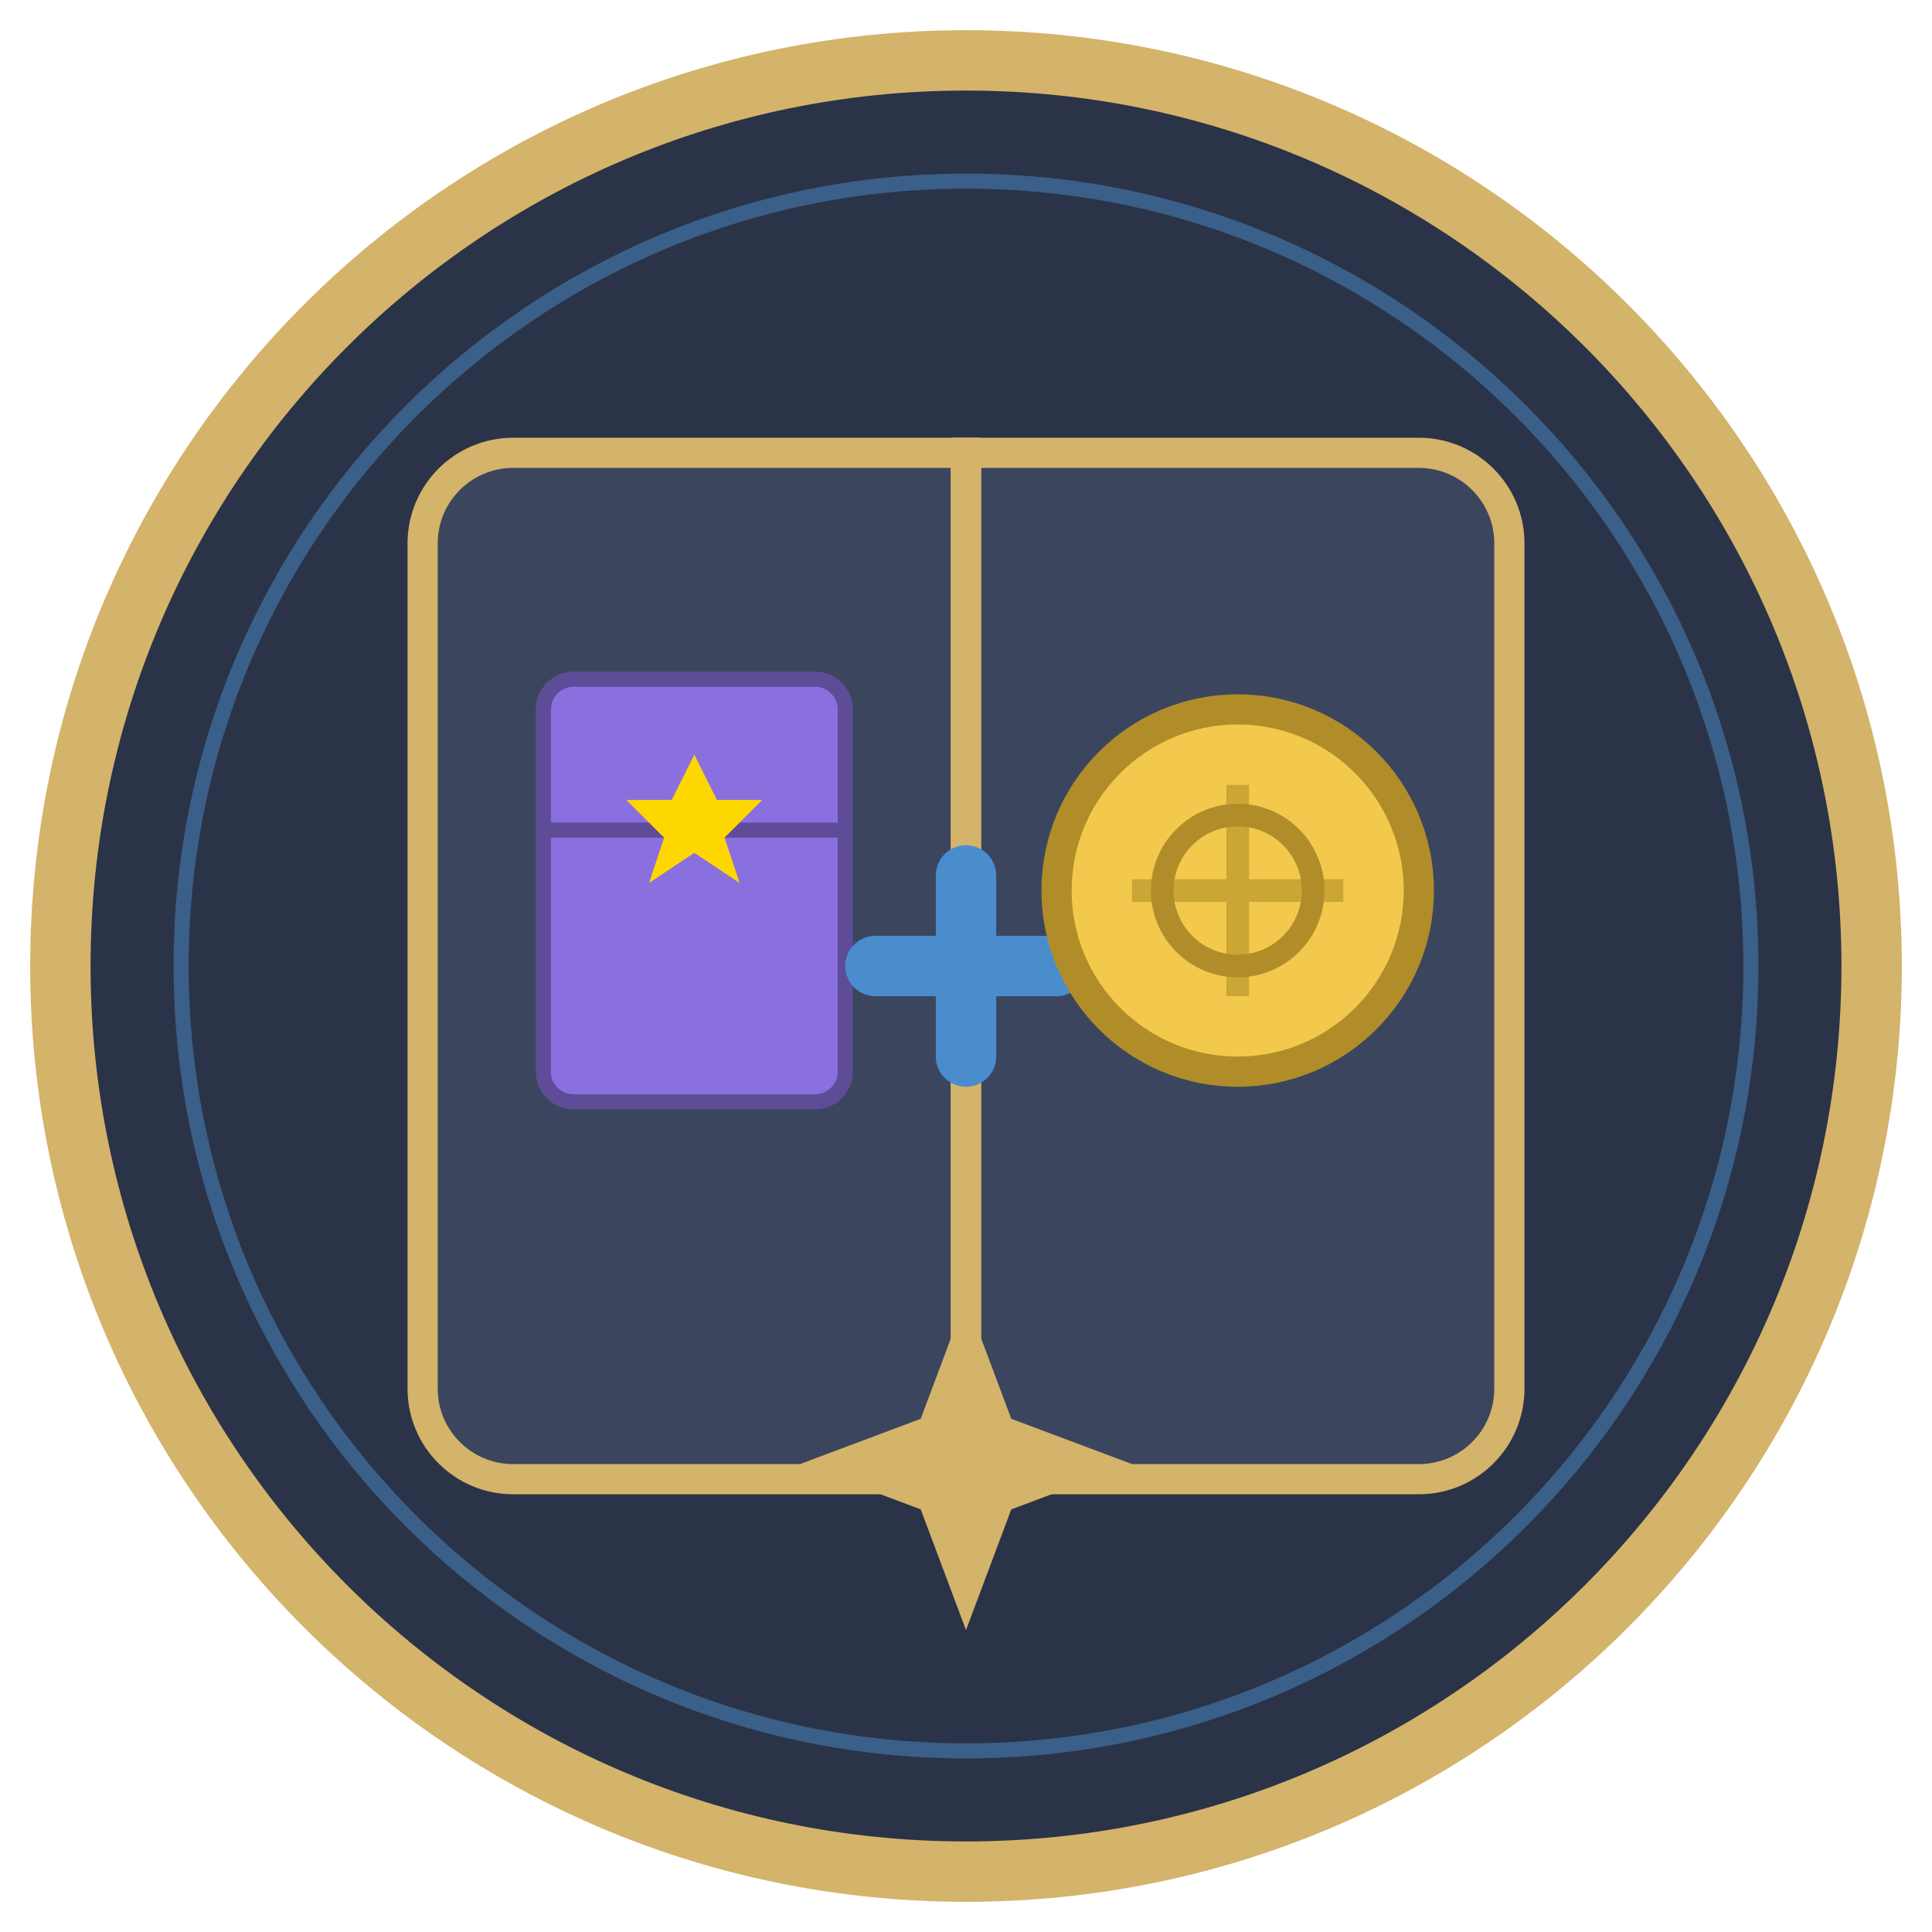
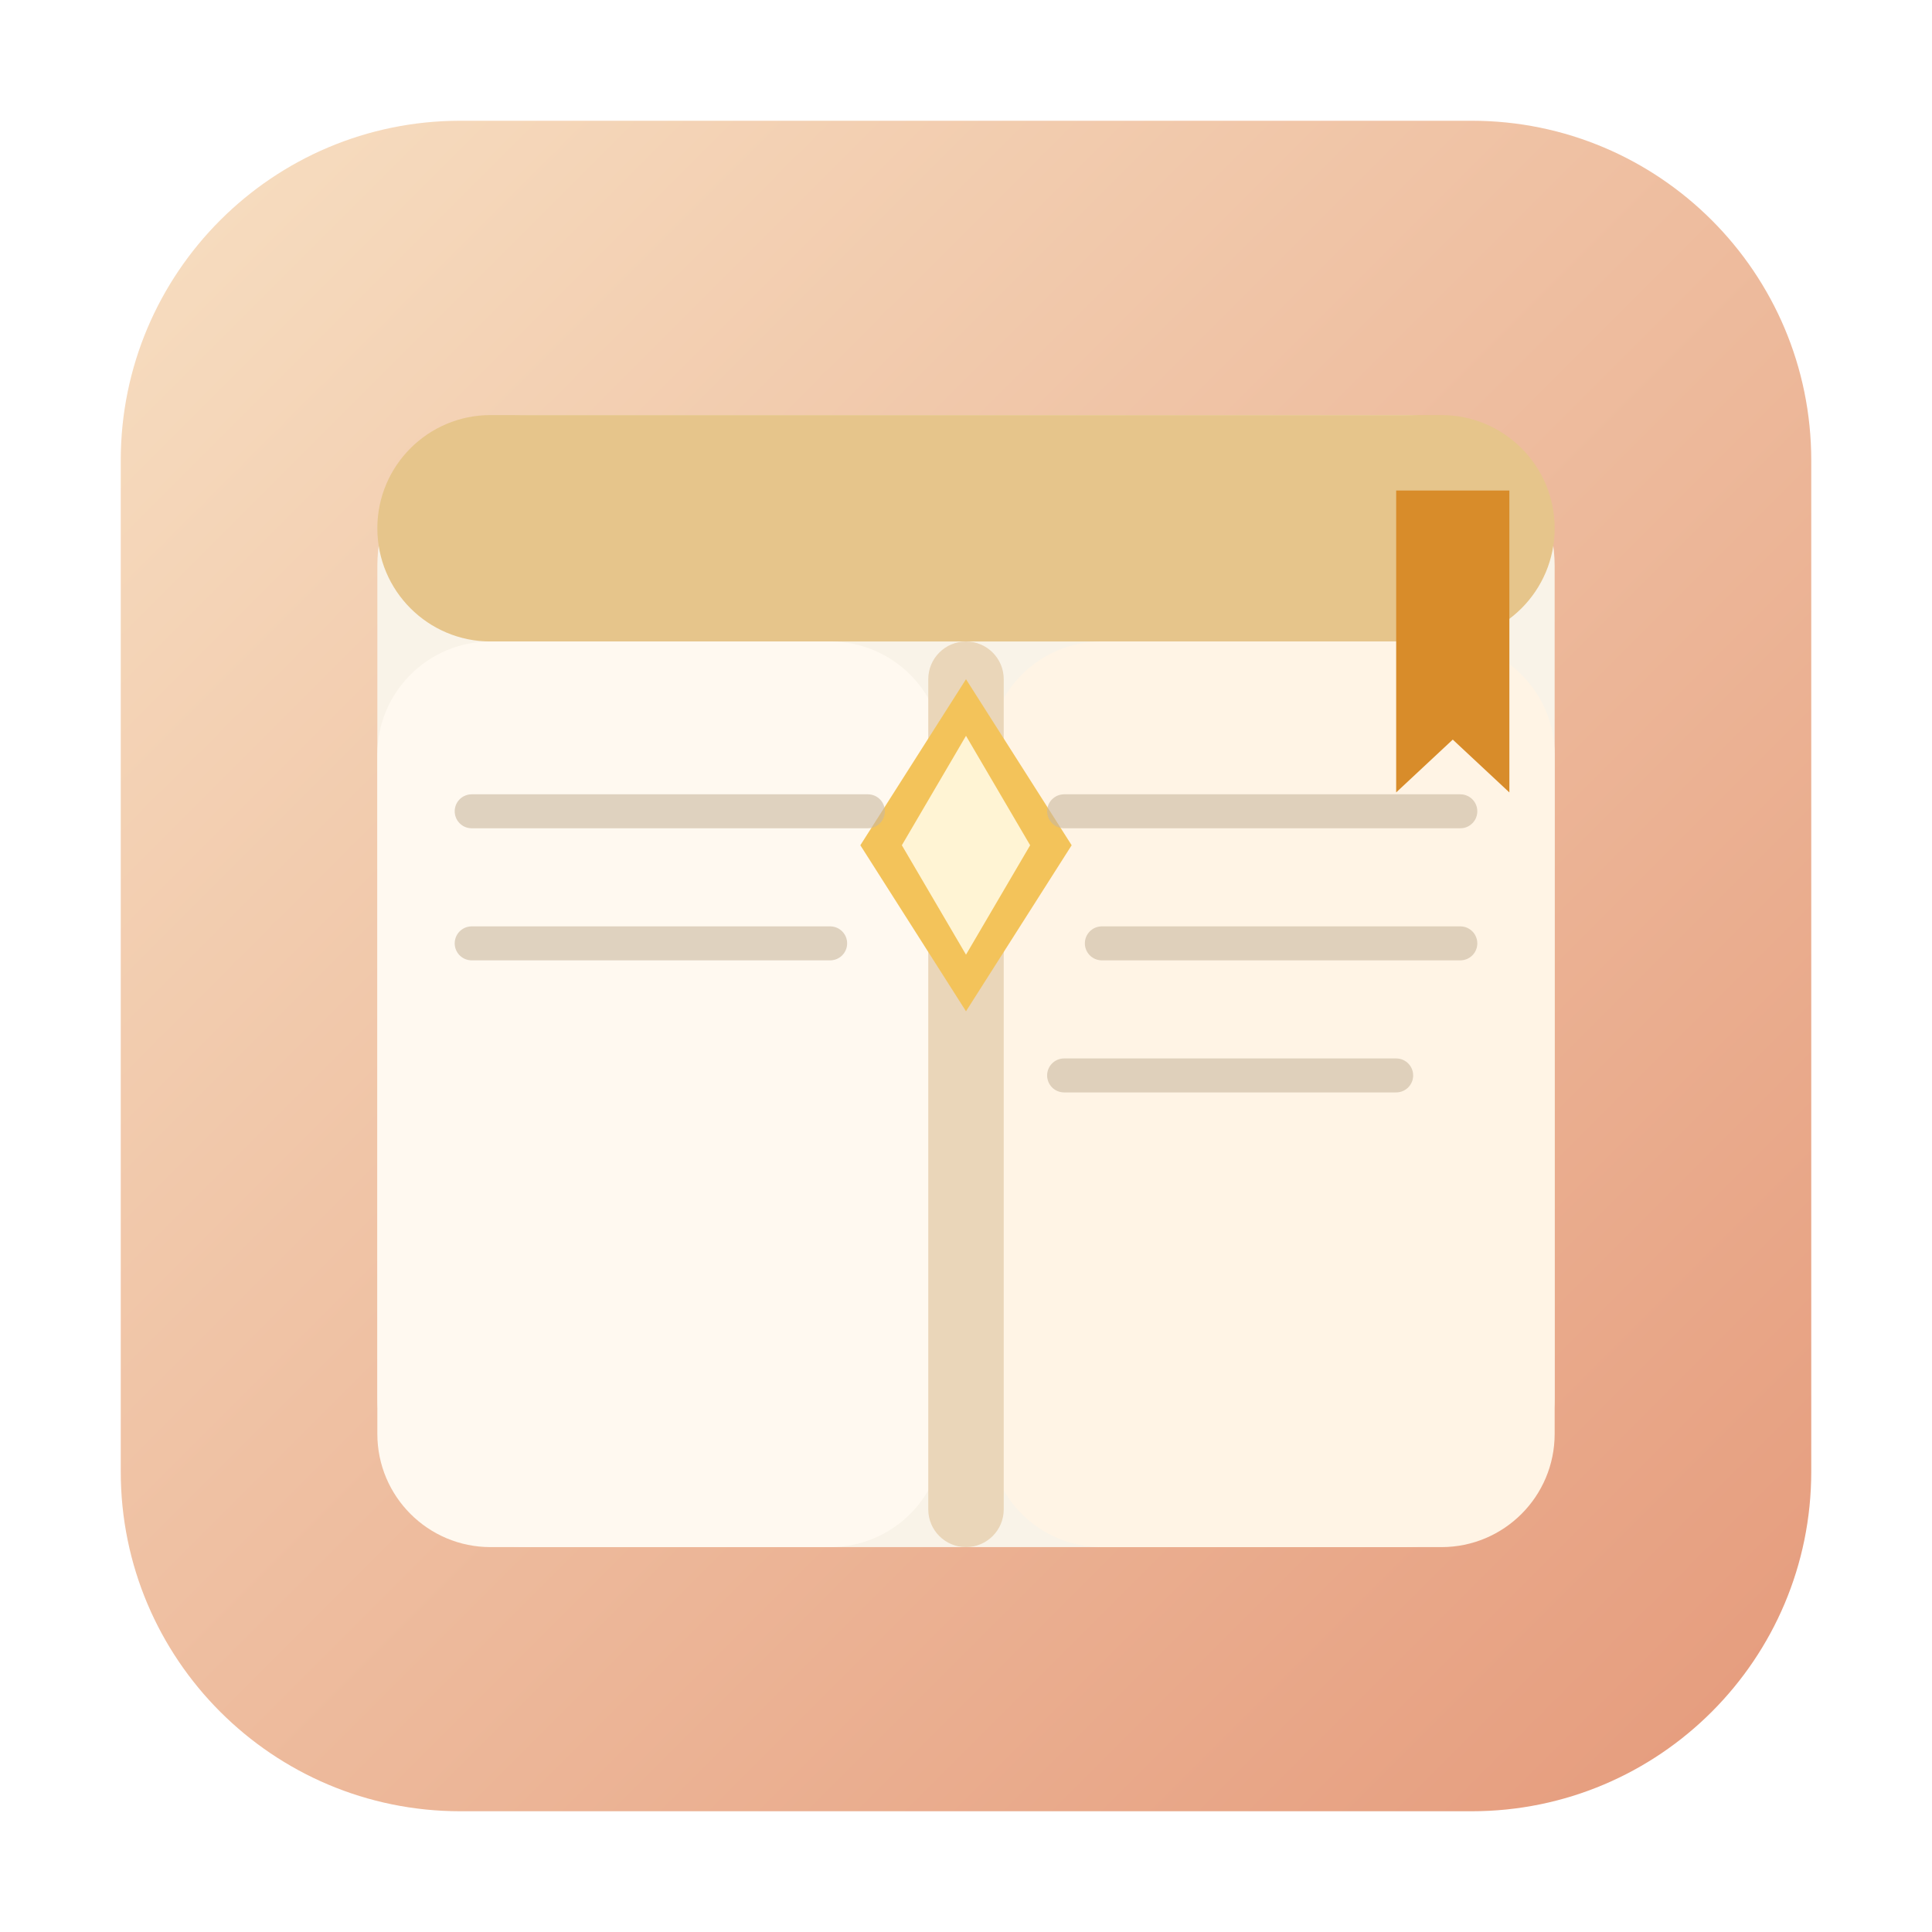
- <svg xmlns="http://www.w3.org/2000/svg" width="128" height="128" viewBox="0 0 128 128" fill="none">
-   <circle cx="64" cy="64" r="60" fill="#2A3347" stroke="#D4B36A" stroke-width="4" />
-   <circle cx="64" cy="64" r="52" stroke="#4A8DCD" stroke-width="1" stroke-opacity="0.5" />
-   <path d="M28 36C28 32.686 30.686 30 34 30H64V98H34C30.686 98 28 95.314 28 92V36Z" fill="#3B465E" stroke="#D4B36A" stroke-width="2" />
-   <path d="M100 36C100 32.686 97.314 30 94 30H64V98H94C97.314 98 100 95.314 100 92V36Z" fill="#3B465E" stroke="#D4B36A" stroke-width="2" />
-   <line x1="64" y1="30" x2="64" y2="98" stroke="#D4B36A" stroke-width="2" />
-   <rect x="36" y="45" width="20" height="28" rx="2" fill="#8A6FDF" stroke="#5E4C99" />
-   <path d="M36 55H56" stroke="#5E4C99" stroke-width="1" />
-   <path d="M46 50L47.5 53H50.5L48 55.5L49 58.5L46 56.5L43 58.5L44 55.5L41.5 53H44.5L46 50Z" fill="#FFD700" />
-   <path d="M64 58V70M58 64H70" stroke="#4A8DCD" stroke-width="4" stroke-linecap="round" />
-   <circle cx="82" cy="59" r="12" fill="#F2C94C" stroke="#B08D28" stroke-width="2" />
-   <path d="M82 52V66M75 59H89" stroke="#B08D28" stroke-width="1.5" opacity="0.6" />
-   <circle cx="82" cy="59" r="5" stroke="#B08D28" stroke-width="1.5" />
-   <path d="M64 108L67 100L75 97L67 94L64 86L61 94L53 97L61 100L64 108Z" fill="#D4B36A" />
+ <svg xmlns="http://www.w3.org/2000/svg" width="1024" height="1024" viewBox="0 0 1024 1024" fill="none">
+   <defs>
+     <linearGradient id="bg2" x1="64" y1="64" x2="960" y2="960" gradientUnits="userSpaceOnUse">
+       <stop offset="0" stop-color="#F7DFC2" />
+       <stop offset="1" stop-color="#E59A7B" />
+     </linearGradient>
+   </defs>
+   <rect x="64" y="64" width="896" height="896" rx="180" fill="url(#bg2)" />
+   <rect x="200" y="220" width="624" height="600" rx="80" fill="#F9F3E8" />
+   <rect x="200" y="220" width="624" height="120" rx="60" fill="#E6C58B" />
+   <rect x="200" y="340" width="300" height="480" rx="60" fill="#FFF9F0" />
+   <rect x="524" y="340" width="300" height="480" rx="60" fill="#FFF4E5" />
+   <rect x="492" y="340" width="40" height="480" rx="20" fill="#EAD6B9" />
+   <path d="M740 260 L800 260 L800 420 L770 392 L740 420 Z" fill="#D88C2A" />
+   <polygon points="512,360 568,448 512,536 456,448" fill="#F3C35A" />
+   <polygon points="512,390 546,448 512,506 478,448" fill="#FFF4D4" />
+   <g stroke="#C9B79E" stroke-width="18" stroke-linecap="round" opacity="0.6">
+     <line x1="250" y1="430" x2="460" y2="430" />
+     <line x1="250" y1="500" x2="440" y2="500" />
+     <line x1="564" y1="430" x2="774" y2="430" />
+     <line x1="584" y1="500" x2="774" y2="500" />
+     <line x1="564" y1="570" x2="740" y2="570" />
+   </g>
</svg>
